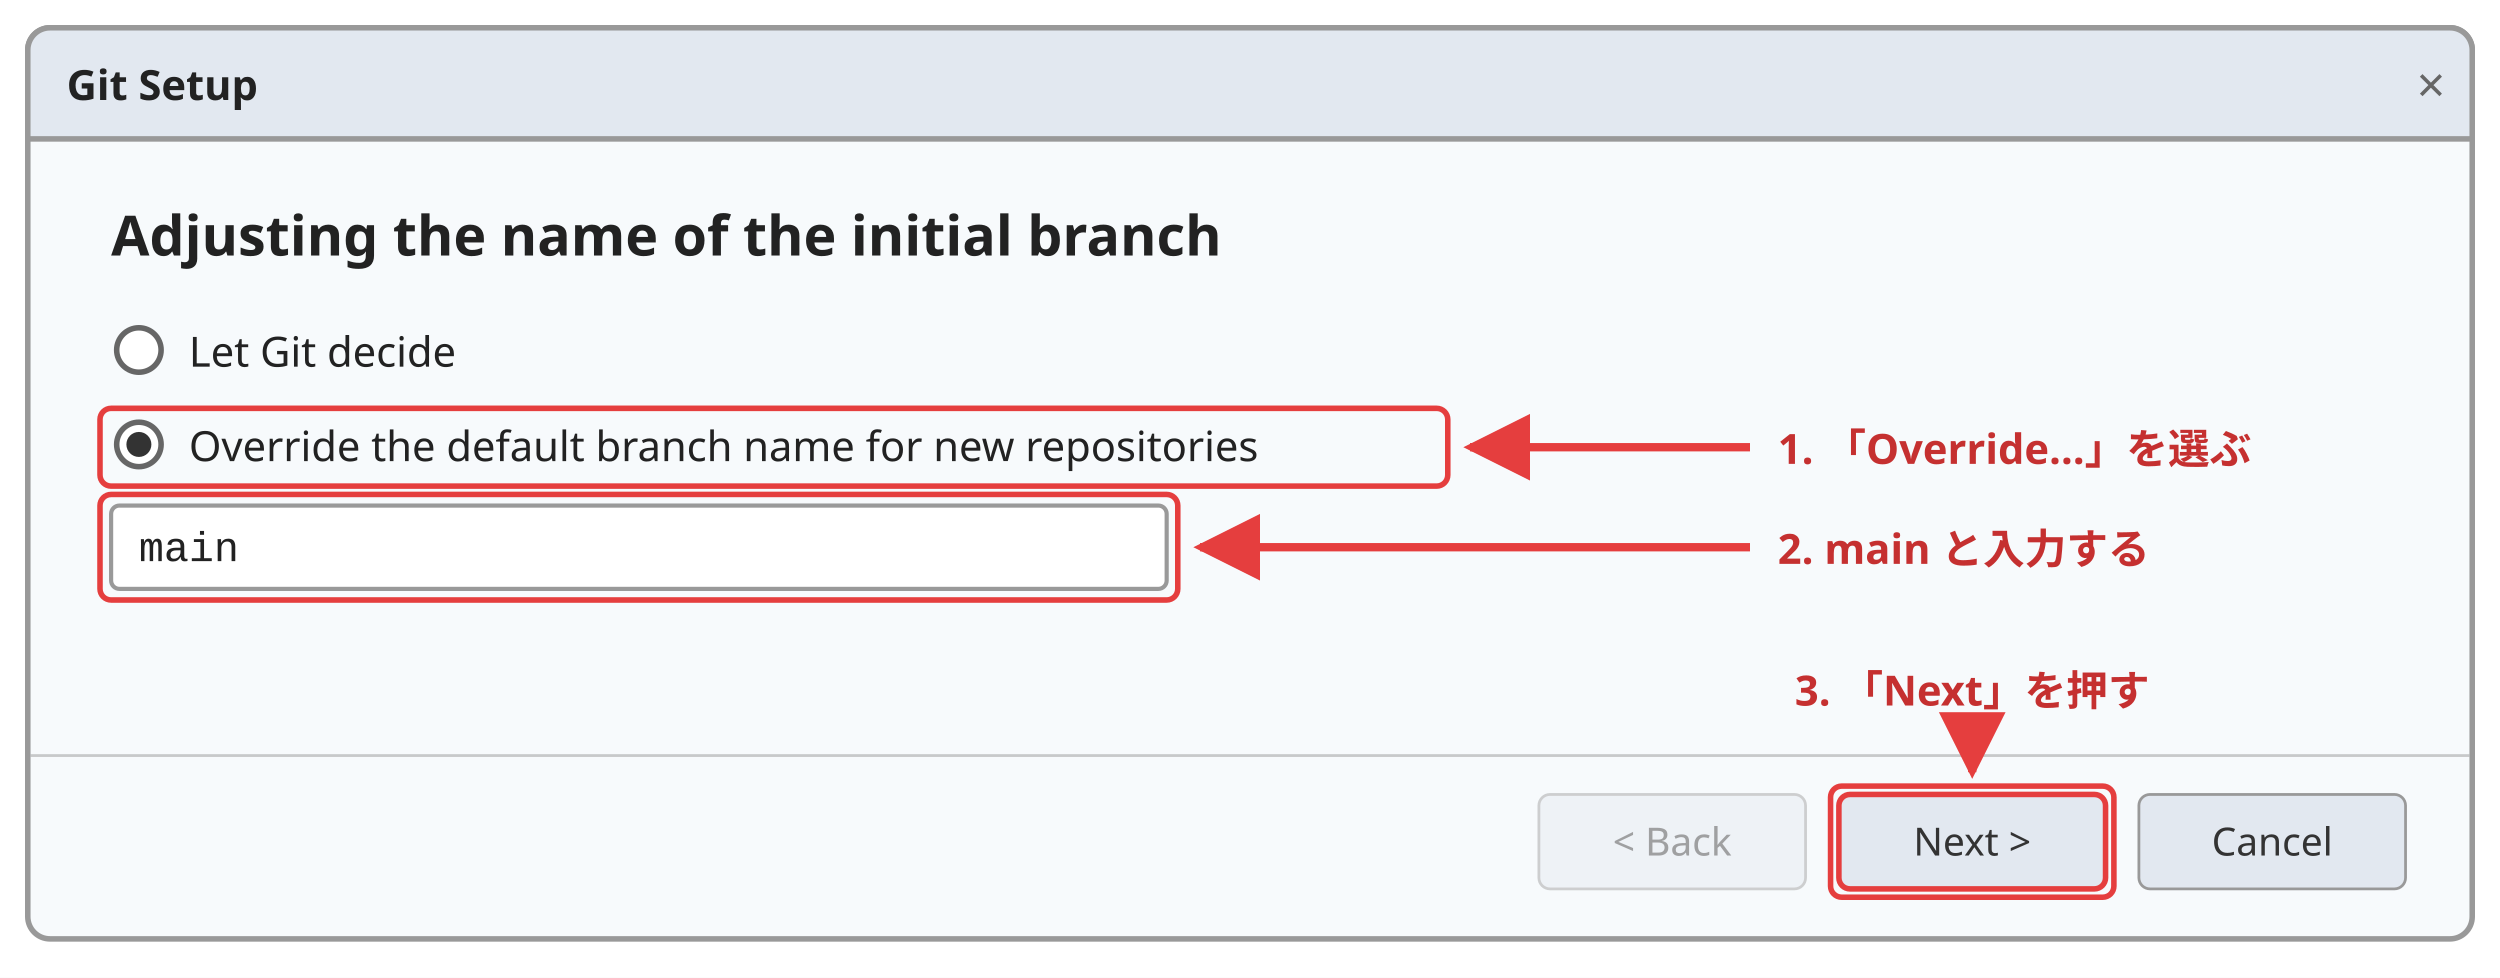
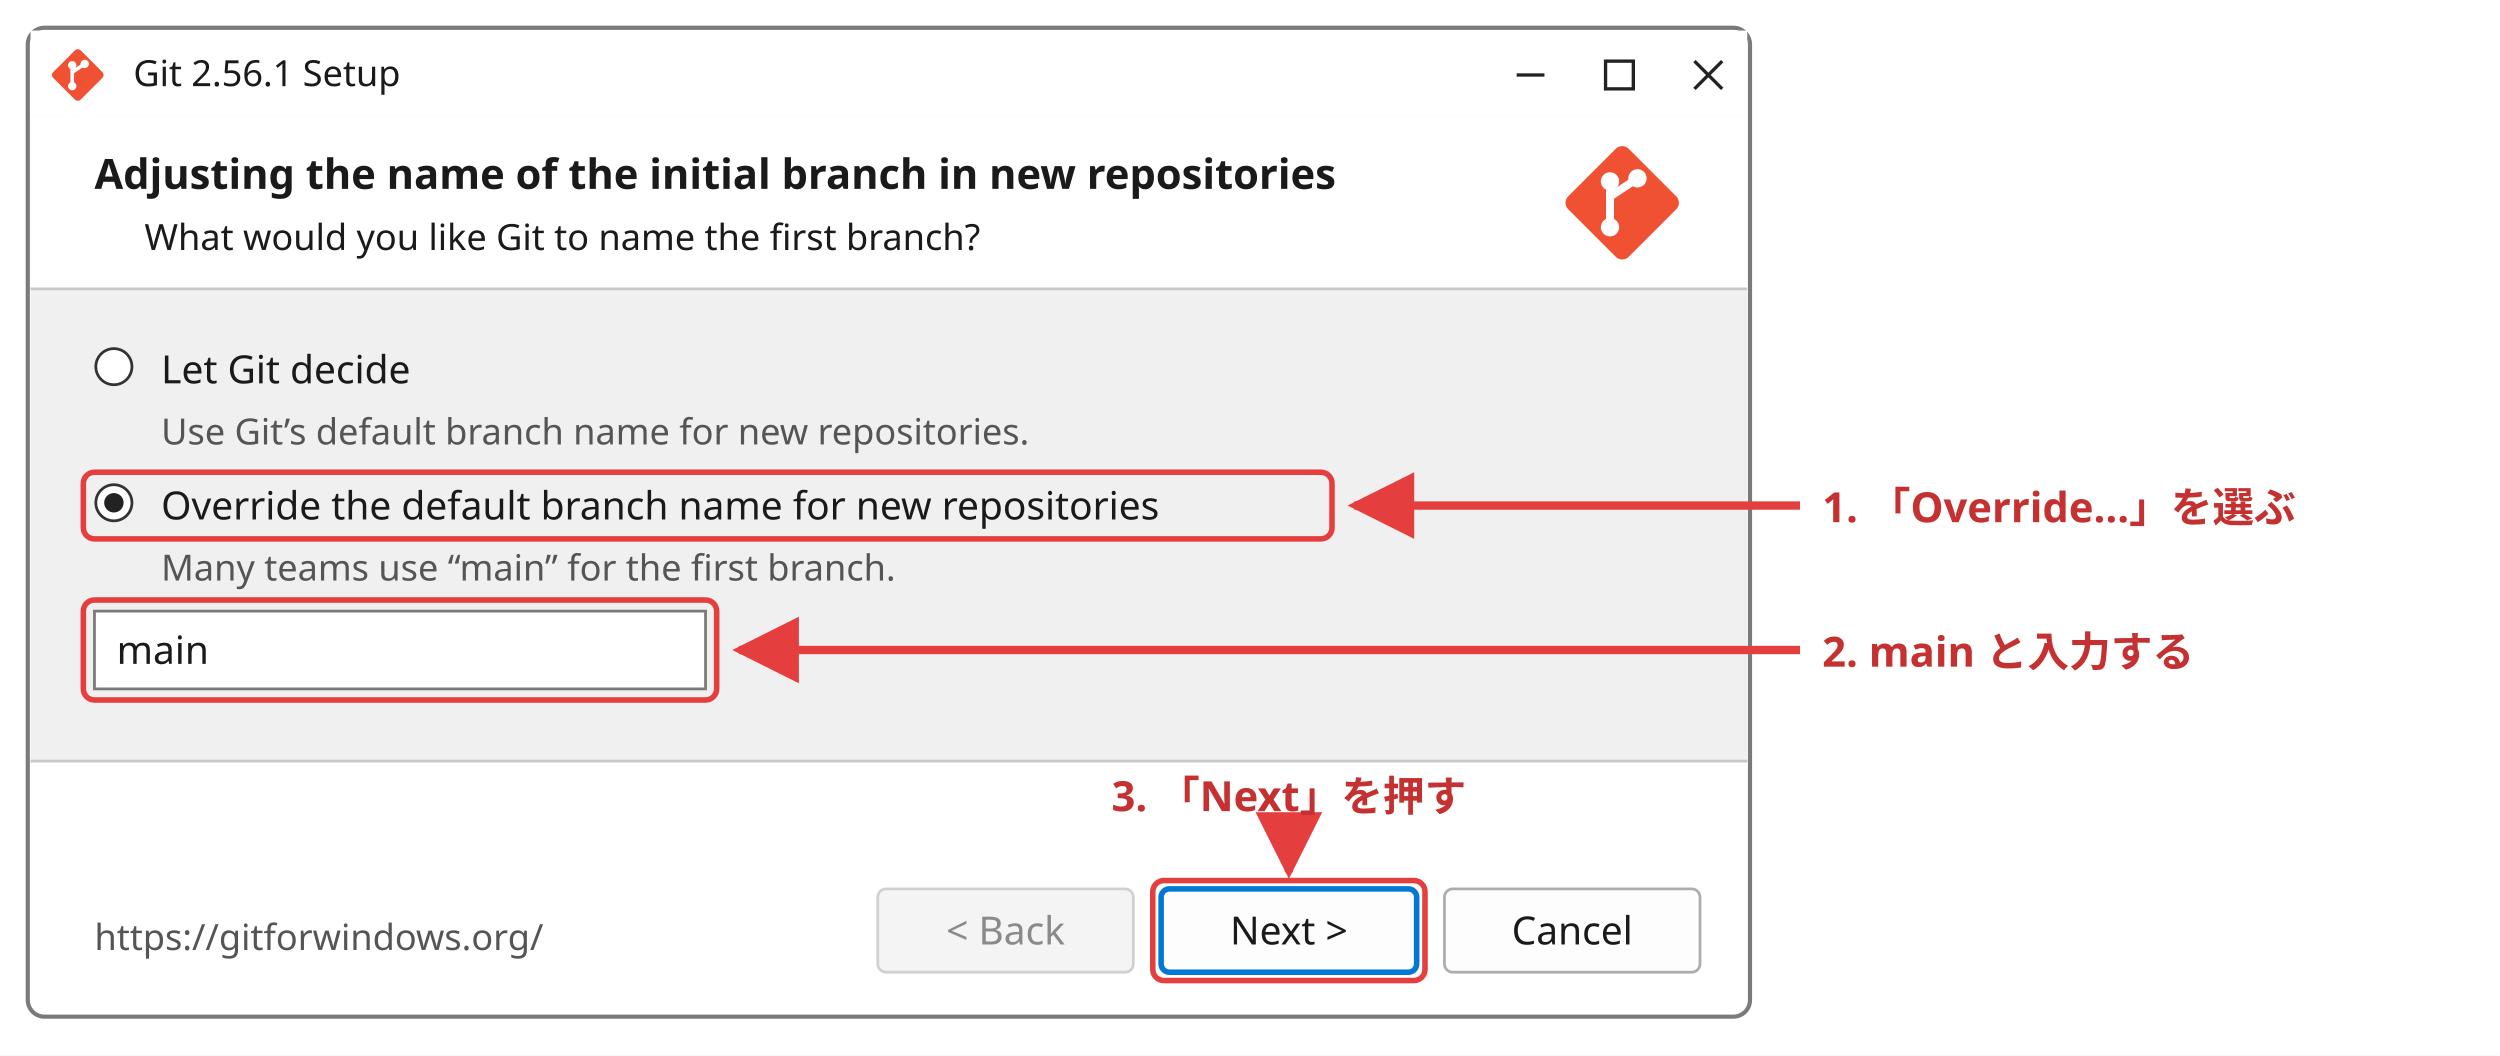
- <svg xmlns="http://www.w3.org/2000/svg" width="900" height="352" viewBox="0 0 900 352" font-family="Meiryo, 'Yu Gothic', sans-serif">
+ <svg xmlns="http://www.w3.org/2000/svg" width="900" height="380" viewBox="0 0 900 380" font-family="Meiryo, 'Yu Gothic', sans-serif">
  <defs>
    <marker id="r" viewBox="0 0 10 10" refX="9" refY="5" markerWidth="8" markerHeight="8" orient="auto">
      <path d="M0,0 L10,5 L0,10 z" fill="#e53e3e" />
    </marker>
  </defs>
-   <rect width="900" height="352" fill="#ffffff" />
-   <rect x="10" y="10" width="880" height="328" rx="8" fill="#f7fafc" stroke="#999" stroke-width="2" />
-   <path d="M10 18a8 8 0 0 1 8-8h864a8 8 0 0 1 8 8v32h-880z" fill="#e2e8f0" stroke="#999" stroke-width="2" />
-   <text x="24" y="36" font-size="15" font-weight="bold" fill="#222">Git Setup</text>
-   <text x="870" y="37" font-size="18" fill="#666">×</text>
-   <text x="40" y="92" font-size="20" font-weight="bold" fill="#222">Adjusting the name of the initial branch</text>
-   <circle cx="50" cy="126" r="8" fill="#fff" stroke="#666" stroke-width="2" />
-   <text x="68" y="132" font-size="15" fill="#222">Let Git decide</text>
-   <circle cx="50" cy="160" r="8" fill="#fff" stroke="#666" stroke-width="2" />
-   <circle cx="50" cy="160" r="4.5" fill="#333" />
-   <text x="68" y="166" font-size="15" fill="#222">Override the default branch name for new repositories</text>
-   <rect x="36" y="147" width="485.2" height="28" rx="4" fill="none" stroke="#e53e3e" stroke-width="2" />
-   <rect x="40" y="182" width="380" height="30" rx="3" fill="#fff" stroke="#999" stroke-width="1.5" />
-   <text x="50" y="202" font-size="15" fill="#222" font-family="Consolas, 'Courier New', monospace">main</text>
-   <rect x="36" y="178" width="388" height="38" rx="4" fill="none" stroke="#e53e3e" stroke-width="2" />
-   <line x1="11" y1="272" x2="889" y2="272" stroke="#999" stroke-opacity="0.5" />
-   <rect x="770" y="286" width="96" height="34" rx="4" fill="#e2e8f0" stroke="#999" stroke-width="1" />
-   <text x="818" y="308" font-size="14" fill="#333" text-anchor="middle">Cancel</text>
-   <rect x="662" y="286" width="96" height="34" rx="4" fill="#e2e8f0" stroke="#e53e3e" stroke-width="2" />
-   <text x="710" y="308" font-size="14" fill="#333" text-anchor="middle">Next &gt;</text>
-   <rect x="659" y="283" width="102" height="40" rx="4" fill="none" stroke="#e53e3e" stroke-width="2" />
-   <g opacity="0.45">
-     <rect x="554" y="286" width="96" height="34" rx="4" fill="#e2e8f0" stroke="#999" stroke-width="1" />
-     <text x="602" y="308" font-size="14" fill="#333" text-anchor="middle">&lt; Back</text>
-   </g>
-   <path d="M630,161 L529.2,161" stroke="#e53e3e" stroke-width="3" fill="none" marker-end="url(#r)" />
-   <text x="640" y="167" font-size="15" font-weight="bold" fill="#c53030">1. 「Override…」を選ぶ</text>
-   <path d="M630,197 L432,197" stroke="#e53e3e" stroke-width="3" fill="none" marker-end="url(#r)" />
-   <text x="640" y="203" font-size="15" font-weight="bold" fill="#c53030">2. main と入力する</text>
-   <path d="M710,260 L710,278" stroke="#e53e3e" stroke-width="3" fill="none" marker-end="url(#r)" />
-   <text x="710" y="254" font-size="15" font-weight="bold" fill="#c53030" text-anchor="middle">3. 「Next」を押す</text>
+   <rect width="900" height="380" fill="#ffffff" />
+   <rect x="10" y="10" width="620" height="356" rx="6" fill="#fff" stroke="#7a7a7a" stroke-width="1.5" />
+   <rect x="11" y="11" width="618" height="31" fill="#fff" />
+   <rect x="21" y="20" width="14" height="14" rx="1.5" fill="#f05133" transform="rotate(45 28 27)" />
+   <path d="M26 23.5V31M26 26L30.5 23" stroke="#fff" stroke-width="1.3" fill="none" />
+   <circle cx="26" cy="23.5" r="1.5" fill="#fff" />
+   <circle cx="26" cy="31" r="1.5" fill="#fff" />
+   <circle cx="30.5" cy="23" r="1.5" fill="#fff" />
+   <text x="48" y="31" font-size="13" fill="#1a1a1a" font-family="'Segoe UI', Tahoma, Meiryo, sans-serif">Git 2.56.1 Setup</text>
+   <path d="M546 27h10M578 22h10v10h-10zM610 22l10 10M620 22l-10 10" stroke="#222" stroke-width="1.2" fill="none" />
+   <rect x="11" y="42" width="618" height="232" fill="#f0f0f0" />
+   <rect x="11" y="42" width="618" height="62" fill="#fff" />
+   <path d="M11 104h618" stroke="#c8c8c8" />
+   <text x="34" y="68" font-size="15" font-weight="bold" fill="#1a1a1a" font-family="'Segoe UI', Tahoma, Meiryo, sans-serif">Adjusting the name of the initial branch in new repositories</text>
+   <text x="52" y="90" font-size="13" fill="#1a1a1a" font-family="'Segoe UI', Tahoma, Meiryo, sans-serif">What would you like Git to name the first branch?</text>
+   <rect x="568.6" y="57.6" width="30.8" height="30.8" rx="3.3" fill="#f05133" transform="rotate(45 584 73)" />
+   <path d="M579.6 65.3V81.8M579.6 70.8L589.5 64.2" stroke="#fff" stroke-width="2.86" fill="none" />
+   <circle cx="579.6" cy="65.3" r="3.3" fill="#fff" />
+   <circle cx="579.6" cy="81.8" r="3.3" fill="#fff" />
+   <circle cx="589.5" cy="64.2" r="3.3" fill="#fff" />
+   <path d="M11 274h618" stroke="#c8c8c8" />
+   <circle cx="41" cy="132" r="6.5" fill="#fff" stroke="#333" />
+   <text x="58" y="138" font-size="14" fill="#1a1a1a" font-family="'Segoe UI', Tahoma, Meiryo, sans-serif">Let Git decide</text>
+   <text x="58" y="160" font-size="13" fill="#555" font-family="'Segoe UI', Tahoma, Meiryo, sans-serif">Use Git’s default branch name for new repositories.</text>
+   <circle cx="41" cy="181" r="6.5" fill="#fff" stroke="#333" />
+   <circle cx="41" cy="181" r="3.5" fill="#222" />
+   <text x="58" y="187" font-size="14" fill="#1a1a1a" font-family="'Segoe UI', Tahoma, Meiryo, sans-serif">Override the default branch name for new repositories</text>
+   <rect x="30" y="170" width="449.52" height="24" rx="4" fill="none" stroke="#e53e3e" stroke-width="2" />
+   <text x="58" y="209" font-size="13" fill="#555" font-family="'Segoe UI', Tahoma, Meiryo, sans-serif">Many teams use “main” for the first branch.</text>
+   <rect x="34" y="220" width="220" height="28" fill="#fff" stroke="#7a7a7a" stroke-width="1" />
+   <text x="42" y="239" font-size="14" fill="#1a1a1a" font-family="'Segoe UI', Tahoma, Meiryo, sans-serif">main</text>
+   <rect x="30" y="216" width="228" height="36" rx="4" fill="none" stroke="#e53e3e" stroke-width="2" />
+   <text x="34" y="342" font-size="13" fill="#555" font-family="'Segoe UI', Tahoma, Meiryo, sans-serif">https://gitforwindows.org/</text>
+   <rect x="520" y="320" width="92" height="30" rx="3" fill="#fdfdfd" stroke="#adadad" stroke-width="1" />
+   <text x="566" y="340" font-size="14" fill="#1a1a1a" text-anchor="middle" font-family="'Segoe UI', Tahoma, Meiryo, sans-serif">Cancel</text>
+   <rect x="418" y="320" width="92" height="30" rx="3" fill="#fdfdfd" stroke="#0078d4" stroke-width="2" />
+   <text x="464" y="340" font-size="14" fill="#1a1a1a" text-anchor="middle" font-family="'Segoe UI', Tahoma, Meiryo, sans-serif">Next &gt;</text>
+   <rect x="415" y="317" width="98" height="36" rx="4" fill="none" stroke="#e53e3e" stroke-width="2" />
+   <rect x="316" y="320" width="92" height="30" rx="3" fill="#f4f4f4" stroke="#d0d0d0" stroke-width="1" />
+   <text x="362" y="340" font-size="14" fill="#8a8a8a" text-anchor="middle" font-family="'Segoe UI', Tahoma, Meiryo, sans-serif">&lt; Back</text>
+   <path d="M648,182 L487.52,182" stroke="#e53e3e" stroke-width="3" fill="none" marker-end="url(#r)" />
+   <text x="656" y="188" font-size="15" font-weight="bold" fill="#c53030">1. 「Override…」を選ぶ</text>
+   <path d="M648,234 L266,234" stroke="#e53e3e" stroke-width="3" fill="none" marker-end="url(#r)" />
+   <text x="656" y="240" font-size="15" font-weight="bold" fill="#c53030">2. main と入力する</text>
+   <path d="M464,298 L464,314" stroke="#e53e3e" stroke-width="3" fill="none" marker-end="url(#r)" />
+   <text x="464" y="292" font-size="15" font-weight="bold" fill="#c53030" text-anchor="middle">3. 「Next」を押す</text>
</svg>
